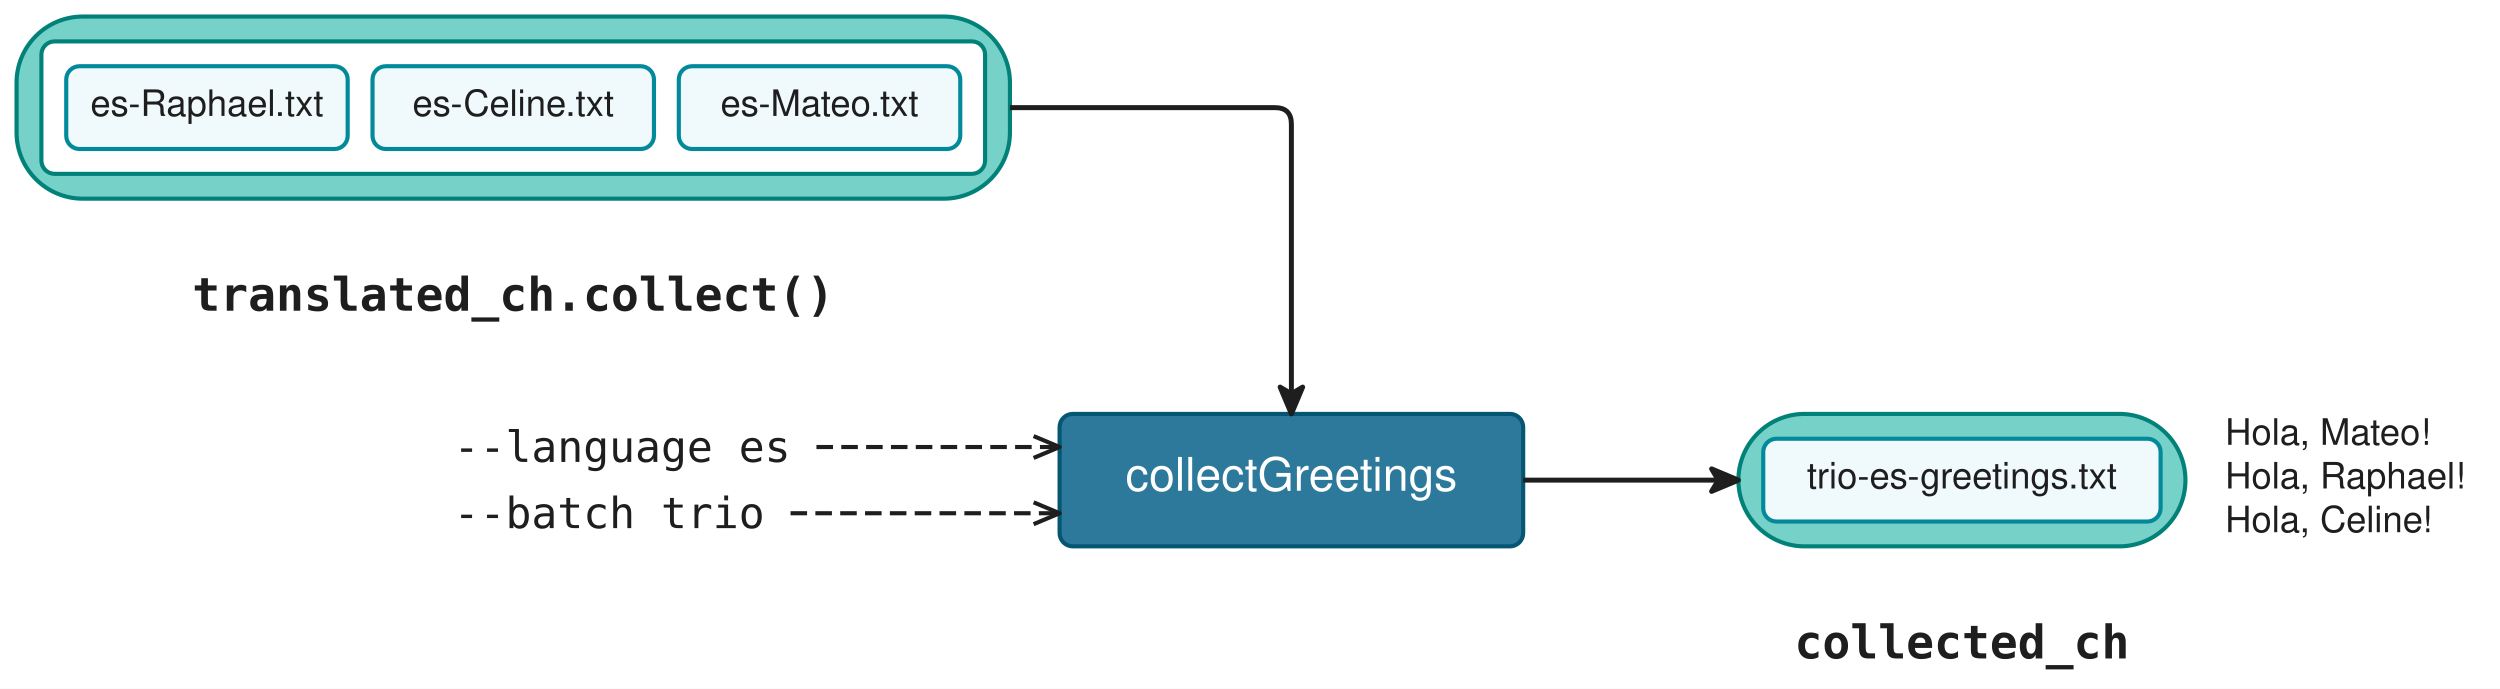
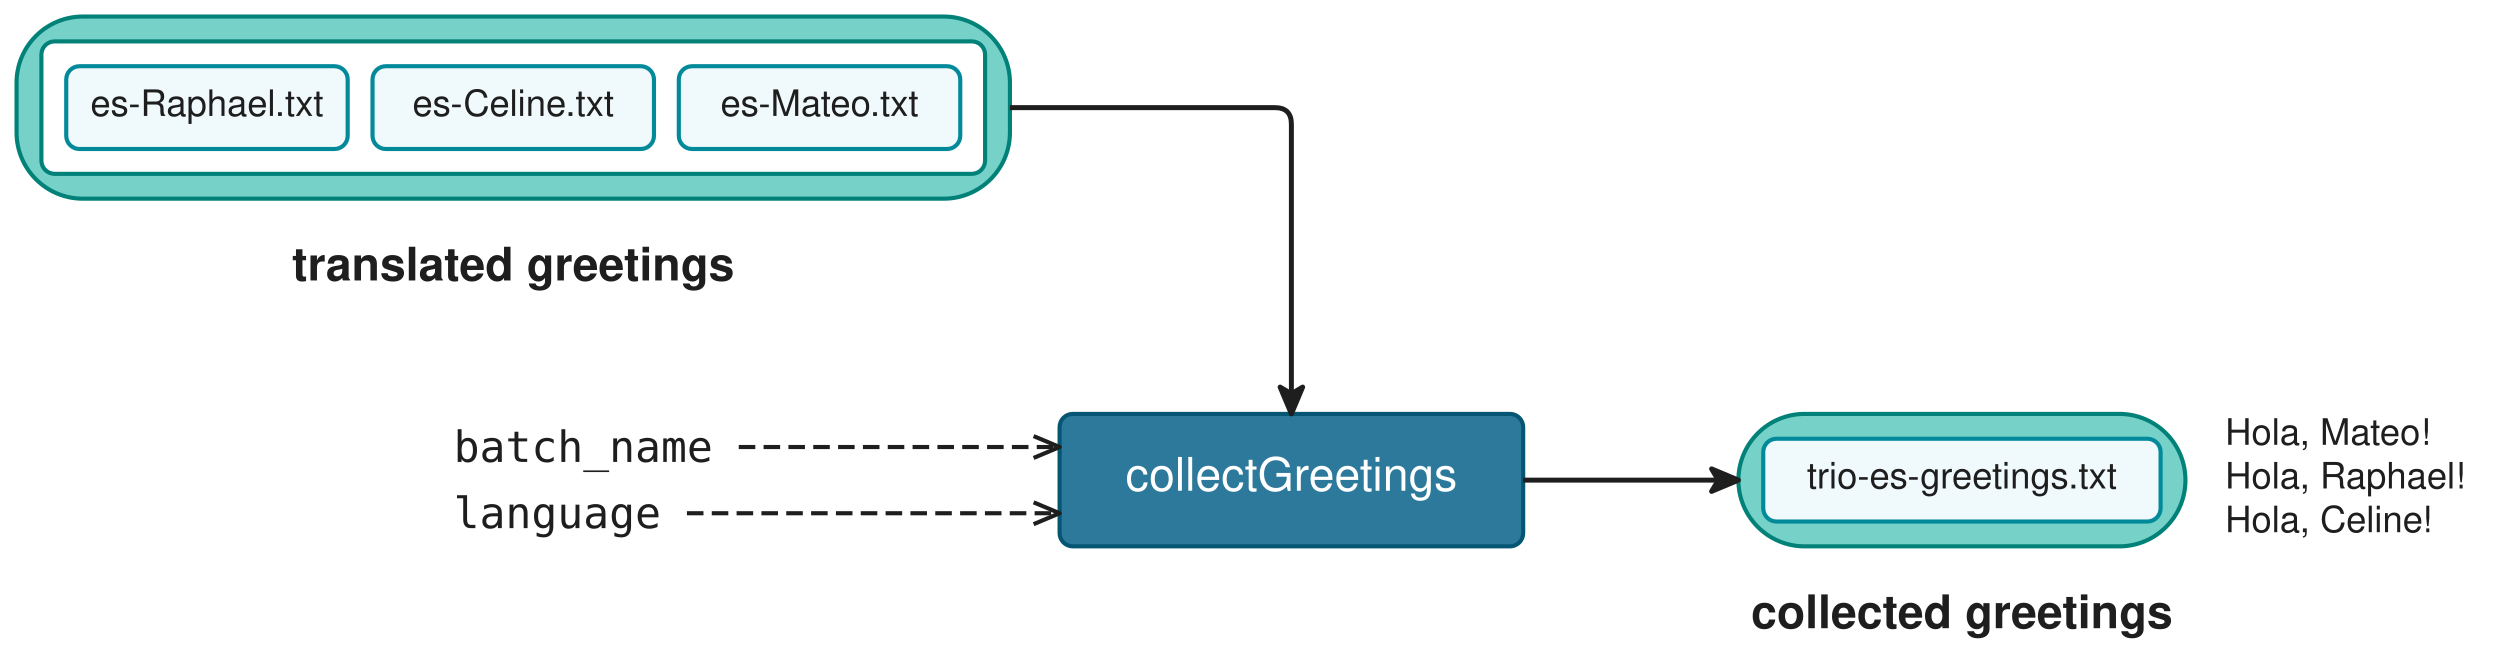
- <svg xmlns="http://www.w3.org/2000/svg" version="1.1" width="1510px" height="416px" viewBox="30 30 1510 416" content="&lt;mxfile host=&quot;drawio&quot;&gt;&lt;diagram id=&quot;page-1&quot; name=&quot;Page-1&quot;&gt;&lt;mxGraphModel grid=&quot;1&quot; gridSize=&quot;10&quot; guides=&quot;1&quot; tooltips=&quot;1&quot; connect=&quot;1&quot; arrows=&quot;1&quot; fold=&quot;1&quot; page=&quot;0&quot; pageScale=&quot;1&quot; pageWidth=&quot;1600&quot; pageHeight=&quot;1000&quot; math=&quot;0&quot; shadow=&quot;0&quot;&gt;&lt;root&gt;&lt;mxCell id=&quot;0&quot; /&gt;&lt;mxCell id=&quot;1&quot; parent=&quot;0&quot; /&gt;&lt;mxCell id=&quot;ch&quot; value=&quot;&quot; style=&quot;rounded=1;absoluteArcSize=1;arcSize=80;fillColor=#76d2c8;strokeColor=#018178;strokeWidth=2.5;fontFamily=Helvetica;fontSize=28;fontColor=#1e1e1e;html=0;whiteSpace=nowrap;container=1;collapsible=0;recursiveResize=0;&quot; vertex=&quot;1&quot; parent=&quot;1&quot;&gt;&lt;mxGeometry x=&quot;40&quot; y=&quot;40&quot; width=&quot;600&quot; height=&quot;110&quot; as=&quot;geometry&quot; /&gt;&lt;/mxCell&gt;&lt;mxCell id=&quot;list&quot; value=&quot;&quot; style=&quot;rounded=1;absoluteArcSize=1;arcSize=16;fillColor=#ffffff;strokeColor=#018178;strokeWidth=2.5;fontFamily=Helvetica;fontSize=22;fontColor=#1e1e1e;html=0;whiteSpace=nowrap;container=1;collapsible=0;recursiveResize=0;&quot; vertex=&quot;1&quot; parent=&quot;ch&quot;&gt;&lt;mxGeometry x=&quot;15&quot; y=&quot;15&quot; width=&quot;570&quot; height=&quot;80&quot; as=&quot;geometry&quot; /&gt;&lt;/mxCell&gt;&lt;mxCell id=&quot;f0&quot; value=&quot;es-Raphael.txt&quot; style=&quot;rounded=1;absoluteArcSize=1;arcSize=16;fillColor=#f0f9fb;strokeColor=#02899a;strokeWidth=2.5;fontFamily=Helvetica;fontSize=22;fontColor=#1e1e1e;html=0;whiteSpace=nowrap;&quot; vertex=&quot;1&quot; parent=&quot;list&quot;&gt;&lt;mxGeometry x=&quot;15&quot; y=&quot;15&quot; width=&quot;170&quot; height=&quot;50&quot; as=&quot;geometry&quot; /&gt;&lt;/mxCell&gt;&lt;mxCell id=&quot;f1&quot; value=&quot;es-Celine.txt&quot; style=&quot;rounded=1;absoluteArcSize=1;arcSize=16;fillColor=#f0f9fb;strokeColor=#02899a;strokeWidth=2.5;fontFamily=Helvetica;fontSize=22;fontColor=#1e1e1e;html=0;whiteSpace=nowrap;&quot; vertex=&quot;1&quot; parent=&quot;list&quot;&gt;&lt;mxGeometry x=&quot;200&quot; y=&quot;15&quot; width=&quot;170&quot; height=&quot;50&quot; as=&quot;geometry&quot; /&gt;&lt;/mxCell&gt;&lt;mxCell id=&quot;f2&quot; value=&quot;es-Mateo.txt&quot; style=&quot;rounded=1;absoluteArcSize=1;arcSize=16;fillColor=#f0f9fb;strokeColor=#02899a;strokeWidth=2.5;fontFamily=Helvetica;fontSize=22;fontColor=#1e1e1e;html=0;whiteSpace=nowrap;&quot; vertex=&quot;1&quot; parent=&quot;list&quot;&gt;&lt;mxGeometry x=&quot;385&quot; y=&quot;15&quot; width=&quot;170&quot; height=&quot;50&quot; as=&quot;geometry&quot; /&gt;&lt;/mxCell&gt;&lt;mxCell id=&quot;ch-cap&quot; value=&quot;translated_ch.collect()&quot; style=&quot;text;align=center;verticalAlign=middle;fontFamily=Menlo;fontSize=28;fontStyle=1;fontColor=#1e1e1e;html=0;whiteSpace=nowrap;&quot; vertex=&quot;1&quot; parent=&quot;1&quot;&gt;&lt;mxGeometry x=&quot;40&quot; y=&quot;190&quot; width=&quot;600&quot; height=&quot;36&quot; as=&quot;geometry&quot; /&gt;&lt;/mxCell&gt;&lt;mxCell id=&quot;cg&quot; value=&quot;collectGreetings&quot; style=&quot;rounded=1;absoluteArcSize=1;arcSize=16;fillColor=#2d799b;strokeColor=#055672;strokeWidth=2.5;fontFamily=Helvetica;fontSize=28;fontColor=#ffffff;html=0;whiteSpace=nowrap;&quot; vertex=&quot;1&quot; parent=&quot;1&quot;&gt;&lt;mxGeometry x=&quot;670&quot; y=&quot;280&quot; width=&quot;280&quot; height=&quot;80&quot; as=&quot;geometry&quot; /&gt;&lt;/mxCell&gt;&lt;mxCell id=&quot;e-in&quot; style=&quot;edgeStyle=orthogonalEdgeStyle;html=0;strokeColor=#1e1e1e;endSize=12;rounded=1;arcSize=40;strokeWidth=3;endArrow=classic;endFill=1;exitX=1;exitY=0.5;exitDx=0;exitDy=0;entryX=0.5;entryY=0;entryDx=0;entryDy=0;&quot; edge=&quot;1&quot; parent=&quot;1&quot; source=&quot;ch&quot; target=&quot;cg&quot;&gt;&lt;mxGeometry relative=&quot;1&quot; as=&quot;geometry&quot;&gt;&lt;Array as=&quot;points&quot;&gt;&lt;mxPoint x=&quot;810&quot; y=&quot;95&quot; /&gt;&lt;/Array&gt;&lt;/mxGeometry&gt;&lt;/mxCell&gt;&lt;mxCell id=&quot;batch&quot; value=&quot;--batch trio&quot; style=&quot;text;align=left;verticalAlign=middle;spacing=0;spacingLeft=4;fontFamily=Menlo;fontSize=26;fontColor=#1e1e1e;html=0;whiteSpace=nowrap;&quot; vertex=&quot;1&quot; parent=&quot;1&quot;&gt;&lt;mxGeometry x=&quot;300&quot; y=&quot;321&quot; width=&quot;207.48&quot; height=&quot;38&quot; as=&quot;geometry&quot; /&gt;&lt;/mxCell&gt;&lt;mxCell id=&quot;lang&quot; value=&quot;--language es&quot; style=&quot;text;align=left;verticalAlign=middle;spacing=0;spacingLeft=4;fontFamily=Menlo;fontSize=26;fontColor=#1e1e1e;html=0;whiteSpace=nowrap;&quot; vertex=&quot;1&quot; parent=&quot;1&quot;&gt;&lt;mxGeometry x=&quot;300&quot; y=&quot;281&quot; width=&quot;223.13&quot; height=&quot;38&quot; as=&quot;geometry&quot; /&gt;&lt;/mxCell&gt;&lt;mxCell id=&quot;e-batch&quot; style=&quot;edgeStyle=none;html=0;strokeColor=#1e1e1e;endSize=12;strokeWidth=2.5;dashed=1;dashPattern=4 2;endArrow=open;endFill=0;exitX=1;exitY=0.5;exitDx=0;exitDy=0;entryX=0;entryY=0.75;entryDx=0;entryDy=0;&quot; edge=&quot;1&quot; parent=&quot;1&quot; source=&quot;batch&quot; target=&quot;cg&quot;&gt;&lt;mxGeometry relative=&quot;1&quot; as=&quot;geometry&quot; /&gt;&lt;/mxCell&gt;&lt;mxCell id=&quot;e-lang&quot; style=&quot;edgeStyle=none;html=0;strokeColor=#1e1e1e;endSize=12;strokeWidth=2.5;dashed=1;dashPattern=4 2;endArrow=open;endFill=0;exitX=1;exitY=0.5;exitDx=0;exitDy=0;entryX=0;entryY=0.25;entryDx=0;entryDy=0;&quot; edge=&quot;1&quot; parent=&quot;1&quot; source=&quot;lang&quot; target=&quot;cg&quot;&gt;&lt;mxGeometry relative=&quot;1&quot; as=&quot;geometry&quot; /&gt;&lt;/mxCell&gt;&lt;mxCell id=&quot;out&quot; value=&quot;&quot; style=&quot;rounded=1;absoluteArcSize=1;arcSize=80;fillColor=#76d2c8;strokeColor=#018178;strokeWidth=2.5;fontFamily=Helvetica;fontSize=28;fontColor=#1e1e1e;html=0;whiteSpace=nowrap;container=1;collapsible=0;recursiveResize=0;&quot; vertex=&quot;1&quot; parent=&quot;1&quot;&gt;&lt;mxGeometry x=&quot;1080&quot; y=&quot;280&quot; width=&quot;270&quot; height=&quot;80&quot; as=&quot;geometry&quot; /&gt;&lt;/mxCell&gt;&lt;mxCell id=&quot;o0&quot; value=&quot;trio-es-greetings.txt&quot; style=&quot;rounded=1;absoluteArcSize=1;arcSize=16;fillColor=#f0f9fb;strokeColor=#02899a;strokeWidth=2.5;fontFamily=Helvetica;fontSize=22;fontColor=#1e1e1e;html=0;whiteSpace=nowrap;&quot; vertex=&quot;1&quot; parent=&quot;out&quot;&gt;&lt;mxGeometry x=&quot;15&quot; y=&quot;15&quot; width=&quot;240&quot; height=&quot;50&quot; as=&quot;geometry&quot; /&gt;&lt;/mxCell&gt;&lt;mxCell id=&quot;out-cap&quot; value=&quot;collected_ch&quot; style=&quot;text;align=center;verticalAlign=middle;fontFamily=Menlo;fontSize=28;fontStyle=1;fontColor=#1e1e1e;html=0;whiteSpace=nowrap;&quot; vertex=&quot;1&quot; parent=&quot;1&quot;&gt;&lt;mxGeometry x=&quot;1080&quot; y=&quot;400&quot; width=&quot;270&quot; height=&quot;36&quot; as=&quot;geometry&quot; /&gt;&lt;/mxCell&gt;&lt;mxCell id=&quot;out-note&quot; value=&quot;Hola, Mateo!&amp;#10;Hola, Raphael!&amp;#10;Hola, Celine!&quot; style=&quot;text;align=left;verticalAlign=middle;spacing=0;spacingLeft=4;fontFamily=Helvetica;fontSize=22;fontColor=#1e1e1e;html=0;whiteSpace=nowrap;&quot; vertex=&quot;1&quot; parent=&quot;1&quot;&gt;&lt;mxGeometry x=&quot;1370&quot; y=&quot;276&quot; width=&quot;160&quot; height=&quot;88&quot; as=&quot;geometry&quot; /&gt;&lt;/mxCell&gt;&lt;mxCell id=&quot;e-out&quot; style=&quot;edgeStyle=none;html=0;strokeColor=#1e1e1e;endSize=12;strokeWidth=3;endArrow=classic;endFill=1;exitX=1;exitY=0.5;exitDx=0;exitDy=0;entryX=0;entryY=0.5;entryDx=0;entryDy=0;&quot; edge=&quot;1&quot; parent=&quot;1&quot; source=&quot;cg&quot; target=&quot;out&quot;&gt;&lt;mxGeometry relative=&quot;1&quot; as=&quot;geometry&quot; /&gt;&lt;/mxCell&gt;&lt;/root&gt;&lt;/mxGraphModel&gt;&lt;/diagram&gt;&lt;/mxfile&gt;">
+ <svg xmlns="http://www.w3.org/2000/svg" version="1.1" width="1510px" height="401px" viewBox="30 30 1510 401" content="&lt;mxfile host=&quot;drawio&quot;&gt;&lt;diagram id=&quot;page-1&quot; name=&quot;Page-1&quot;&gt;&lt;mxGraphModel grid=&quot;1&quot; gridSize=&quot;10&quot; guides=&quot;1&quot; tooltips=&quot;1&quot; connect=&quot;1&quot; arrows=&quot;1&quot; fold=&quot;1&quot; page=&quot;0&quot; pageScale=&quot;1&quot; pageWidth=&quot;1600&quot; pageHeight=&quot;1000&quot; math=&quot;0&quot; shadow=&quot;0&quot;&gt;&lt;root&gt;&lt;mxCell id=&quot;0&quot; /&gt;&lt;mxCell id=&quot;1&quot; parent=&quot;0&quot; /&gt;&lt;mxCell id=&quot;ch&quot; value=&quot;&quot; style=&quot;rounded=1;absoluteArcSize=1;arcSize=80;fillColor=#76d2c8;strokeColor=#018178;strokeWidth=2.5;fontFamily=Helvetica;fontSize=28;fontColor=#1e1e1e;html=0;whiteSpace=nowrap;container=1;collapsible=0;recursiveResize=0;&quot; vertex=&quot;1&quot; parent=&quot;1&quot;&gt;&lt;mxGeometry x=&quot;40&quot; y=&quot;40&quot; width=&quot;600&quot; height=&quot;110&quot; as=&quot;geometry&quot; /&gt;&lt;/mxCell&gt;&lt;mxCell id=&quot;list&quot; value=&quot;&quot; style=&quot;rounded=1;absoluteArcSize=1;arcSize=16;fillColor=#ffffff;strokeColor=#018178;strokeWidth=2.5;fontFamily=Helvetica;fontSize=22;fontColor=#1e1e1e;html=0;whiteSpace=nowrap;container=1;collapsible=0;recursiveResize=0;&quot; vertex=&quot;1&quot; parent=&quot;ch&quot;&gt;&lt;mxGeometry x=&quot;15&quot; y=&quot;15&quot; width=&quot;570&quot; height=&quot;80&quot; as=&quot;geometry&quot; /&gt;&lt;/mxCell&gt;&lt;mxCell id=&quot;f0&quot; value=&quot;es-Raphael.txt&quot; style=&quot;rounded=1;absoluteArcSize=1;arcSize=16;fillColor=#f0f9fb;strokeColor=#02899a;strokeWidth=2.5;fontFamily=Helvetica;fontSize=22;fontColor=#1e1e1e;html=0;whiteSpace=nowrap;&quot; vertex=&quot;1&quot; parent=&quot;list&quot;&gt;&lt;mxGeometry x=&quot;15&quot; y=&quot;15&quot; width=&quot;170&quot; height=&quot;50&quot; as=&quot;geometry&quot; /&gt;&lt;/mxCell&gt;&lt;mxCell id=&quot;f1&quot; value=&quot;es-Celine.txt&quot; style=&quot;rounded=1;absoluteArcSize=1;arcSize=16;fillColor=#f0f9fb;strokeColor=#02899a;strokeWidth=2.5;fontFamily=Helvetica;fontSize=22;fontColor=#1e1e1e;html=0;whiteSpace=nowrap;&quot; vertex=&quot;1&quot; parent=&quot;list&quot;&gt;&lt;mxGeometry x=&quot;200&quot; y=&quot;15&quot; width=&quot;170&quot; height=&quot;50&quot; as=&quot;geometry&quot; /&gt;&lt;/mxCell&gt;&lt;mxCell id=&quot;f2&quot; value=&quot;es-Mateo.txt&quot; style=&quot;rounded=1;absoluteArcSize=1;arcSize=16;fillColor=#f0f9fb;strokeColor=#02899a;strokeWidth=2.5;fontFamily=Helvetica;fontSize=22;fontColor=#1e1e1e;html=0;whiteSpace=nowrap;&quot; vertex=&quot;1&quot; parent=&quot;list&quot;&gt;&lt;mxGeometry x=&quot;385&quot; y=&quot;15&quot; width=&quot;170&quot; height=&quot;50&quot; as=&quot;geometry&quot; /&gt;&lt;/mxCell&gt;&lt;mxCell id=&quot;ch-cap&quot; value=&quot;translated greetings&quot; style=&quot;text;align=center;verticalAlign=middle;fontFamily=Helvetica;fontSize=28;fontStyle=1;fontColor=#1e1e1e;html=0;whiteSpace=nowrap;&quot; vertex=&quot;1&quot; parent=&quot;1&quot;&gt;&lt;mxGeometry x=&quot;40&quot; y=&quot;175&quot; width=&quot;600&quot; height=&quot;36&quot; as=&quot;geometry&quot; /&gt;&lt;/mxCell&gt;&lt;mxCell id=&quot;cg&quot; value=&quot;collectGreetings&quot; style=&quot;rounded=1;absoluteArcSize=1;arcSize=16;fillColor=#2d799b;strokeColor=#055672;strokeWidth=2.5;fontFamily=Helvetica;fontSize=28;fontColor=#ffffff;html=0;whiteSpace=nowrap;&quot; vertex=&quot;1&quot; parent=&quot;1&quot;&gt;&lt;mxGeometry x=&quot;670&quot; y=&quot;280&quot; width=&quot;280&quot; height=&quot;80&quot; as=&quot;geometry&quot; /&gt;&lt;/mxCell&gt;&lt;mxCell id=&quot;e-in&quot; style=&quot;edgeStyle=orthogonalEdgeStyle;html=0;strokeColor=#1e1e1e;endSize=12;rounded=1;arcSize=40;strokeWidth=3;endArrow=classic;endFill=1;exitX=1;exitY=0.5;exitDx=0;exitDy=0;entryX=0.5;entryY=0;entryDx=0;entryDy=0;&quot; edge=&quot;1&quot; parent=&quot;1&quot; source=&quot;ch&quot; target=&quot;cg&quot;&gt;&lt;mxGeometry relative=&quot;1&quot; as=&quot;geometry&quot;&gt;&lt;Array as=&quot;points&quot;&gt;&lt;mxPoint x=&quot;810&quot; y=&quot;95&quot; /&gt;&lt;/Array&gt;&lt;/mxGeometry&gt;&lt;/mxCell&gt;&lt;mxCell id=&quot;batch&quot; value=&quot;batch_name&quot; style=&quot;text;align=left;verticalAlign=middle;spacing=0;spacingLeft=4;fontFamily=Menlo;fontSize=26;fontColor=#1e1e1e;html=0;whiteSpace=nowrap;&quot; vertex=&quot;1&quot; parent=&quot;1&quot;&gt;&lt;mxGeometry x=&quot;300&quot; y=&quot;281&quot; width=&quot;176.2&quot; height=&quot;38&quot; as=&quot;geometry&quot; /&gt;&lt;/mxCell&gt;&lt;mxCell id=&quot;lang&quot; value=&quot;language&quot; style=&quot;text;align=left;verticalAlign=middle;spacing=0;spacingLeft=4;fontFamily=Menlo;fontSize=26;fontColor=#1e1e1e;html=0;whiteSpace=nowrap;&quot; vertex=&quot;1&quot; parent=&quot;1&quot;&gt;&lt;mxGeometry x=&quot;300&quot; y=&quot;321&quot; width=&quot;144.9&quot; height=&quot;38&quot; as=&quot;geometry&quot; /&gt;&lt;/mxCell&gt;&lt;mxCell id=&quot;e-batch&quot; style=&quot;edgeStyle=none;html=0;strokeColor=#1e1e1e;endSize=12;strokeWidth=2.5;dashed=1;dashPattern=4 2;endArrow=open;endFill=0;exitX=1;exitY=0.5;exitDx=0;exitDy=0;entryX=0;entryY=0.25;entryDx=0;entryDy=0;&quot; edge=&quot;1&quot; parent=&quot;1&quot; source=&quot;batch&quot; target=&quot;cg&quot;&gt;&lt;mxGeometry relative=&quot;1&quot; as=&quot;geometry&quot; /&gt;&lt;/mxCell&gt;&lt;mxCell id=&quot;e-lang&quot; style=&quot;edgeStyle=none;html=0;strokeColor=#1e1e1e;endSize=12;strokeWidth=2.5;dashed=1;dashPattern=4 2;endArrow=open;endFill=0;exitX=1;exitY=0.5;exitDx=0;exitDy=0;entryX=0;entryY=0.75;entryDx=0;entryDy=0;&quot; edge=&quot;1&quot; parent=&quot;1&quot; source=&quot;lang&quot; target=&quot;cg&quot;&gt;&lt;mxGeometry relative=&quot;1&quot; as=&quot;geometry&quot; /&gt;&lt;/mxCell&gt;&lt;mxCell id=&quot;out&quot; value=&quot;&quot; style=&quot;rounded=1;absoluteArcSize=1;arcSize=80;fillColor=#76d2c8;strokeColor=#018178;strokeWidth=2.5;fontFamily=Helvetica;fontSize=28;fontColor=#1e1e1e;html=0;whiteSpace=nowrap;container=1;collapsible=0;recursiveResize=0;&quot; vertex=&quot;1&quot; parent=&quot;1&quot;&gt;&lt;mxGeometry x=&quot;1080&quot; y=&quot;280&quot; width=&quot;270&quot; height=&quot;80&quot; as=&quot;geometry&quot; /&gt;&lt;/mxCell&gt;&lt;mxCell id=&quot;o0&quot; value=&quot;trio-es-greetings.txt&quot; style=&quot;rounded=1;absoluteArcSize=1;arcSize=16;fillColor=#f0f9fb;strokeColor=#02899a;strokeWidth=2.5;fontFamily=Helvetica;fontSize=22;fontColor=#1e1e1e;html=0;whiteSpace=nowrap;&quot; vertex=&quot;1&quot; parent=&quot;out&quot;&gt;&lt;mxGeometry x=&quot;15&quot; y=&quot;15&quot; width=&quot;240&quot; height=&quot;50&quot; as=&quot;geometry&quot; /&gt;&lt;/mxCell&gt;&lt;mxCell id=&quot;out-cap&quot; value=&quot;collected greetings&quot; style=&quot;text;align=center;verticalAlign=middle;fontFamily=Helvetica;fontSize=28;fontStyle=1;fontColor=#1e1e1e;html=0;whiteSpace=nowrap;&quot; vertex=&quot;1&quot; parent=&quot;1&quot;&gt;&lt;mxGeometry x=&quot;1080&quot; y=&quot;385&quot; width=&quot;270&quot; height=&quot;36&quot; as=&quot;geometry&quot; /&gt;&lt;/mxCell&gt;&lt;mxCell id=&quot;out-note&quot; value=&quot;Hola, Mateo!&amp;#10;Hola, Raphael!&amp;#10;Hola, Celine!&quot; style=&quot;text;align=left;verticalAlign=middle;spacing=0;spacingLeft=4;fontFamily=Helvetica;fontSize=22;fontColor=#1e1e1e;html=0;whiteSpace=nowrap;&quot; vertex=&quot;1&quot; parent=&quot;1&quot;&gt;&lt;mxGeometry x=&quot;1370&quot; y=&quot;276&quot; width=&quot;160&quot; height=&quot;88&quot; as=&quot;geometry&quot; /&gt;&lt;/mxCell&gt;&lt;mxCell id=&quot;e-out&quot; style=&quot;edgeStyle=none;html=0;strokeColor=#1e1e1e;endSize=12;strokeWidth=3;endArrow=classic;endFill=1;exitX=1;exitY=0.5;exitDx=0;exitDy=0;entryX=0;entryY=0.5;entryDx=0;entryDy=0;&quot; edge=&quot;1&quot; parent=&quot;1&quot; source=&quot;cg&quot; target=&quot;out&quot;&gt;&lt;mxGeometry relative=&quot;1&quot; as=&quot;geometry&quot; /&gt;&lt;/mxCell&gt;&lt;/root&gt;&lt;/mxGraphModel&gt;&lt;/diagram&gt;&lt;/mxfile&gt;">
  <g>
-     <rect x="30" y="30" width="1510" height="416" fill="#ffffff" />
+     <rect x="30" y="30" width="1510" height="401" fill="#ffffff" />
    <rect x="40" y="40" width="600" height="110" rx="40" fill="#76d2c8" stroke="#018178" stroke-width="2.5" />
-     <text x="340" y="208" font-family="Menlo, Consolas, monospace" font-size="28px" fill="#1e1e1e" text-anchor="middle" dominant-baseline="central" font-weight="bold" xml:space="preserve">translated_ch.collect()</text>
+     <text x="340" y="193" font-family="Helvetica, Arial, sans-serif" font-size="28px" fill="#1e1e1e" text-anchor="middle" dominant-baseline="central" font-weight="bold" xml:space="preserve">translated greetings</text>
    <rect x="670" y="280" width="280" height="80" rx="8" fill="#2d799b" stroke="#055672" stroke-width="2.5" />
    <text x="810" y="320" font-family="Helvetica, Arial, sans-serif" font-size="28px" fill="#ffffff" text-anchor="middle" dominant-baseline="central" xml:space="preserve">collectGreetings</text>
-     <text x="304" y="340" font-family="Menlo, Consolas, monospace" font-size="26px" fill="#1e1e1e" text-anchor="start" dominant-baseline="central" xml:space="preserve">--batch trio</text>
-     <text x="304" y="300" font-family="Menlo, Consolas, monospace" font-size="26px" fill="#1e1e1e" text-anchor="start" dominant-baseline="central" xml:space="preserve">--language es</text>
+     <text x="304" y="300" font-family="Menlo, Consolas, monospace" font-size="26px" fill="#1e1e1e" text-anchor="start" dominant-baseline="central" xml:space="preserve">batch_name</text>
+     <text x="304" y="340" font-family="Menlo, Consolas, monospace" font-size="26px" fill="#1e1e1e" text-anchor="start" dominant-baseline="central" xml:space="preserve">language</text>
    <rect x="1080" y="280" width="270" height="80" rx="40" fill="#76d2c8" stroke="#018178" stroke-width="2.5" />
-     <text x="1215" y="418" font-family="Menlo, Consolas, monospace" font-size="28px" fill="#1e1e1e" text-anchor="middle" dominant-baseline="central" font-weight="bold" xml:space="preserve">collected_ch</text>
+     <text x="1215" y="403" font-family="Helvetica, Arial, sans-serif" font-size="28px" fill="#1e1e1e" text-anchor="middle" dominant-baseline="central" font-weight="bold" xml:space="preserve">collected greetings</text>
    <text x="1374" y="293.6" font-family="Helvetica, Arial, sans-serif" font-size="22px" fill="#1e1e1e" text-anchor="start" dominant-baseline="central" xml:space="preserve">Hola, Mateo!</text>
    <text x="1374" y="320" font-family="Helvetica, Arial, sans-serif" font-size="22px" fill="#1e1e1e" text-anchor="start" dominant-baseline="central" xml:space="preserve">Hola, Raphael!</text>
    <text x="1374" y="346.4" font-family="Helvetica, Arial, sans-serif" font-size="22px" fill="#1e1e1e" text-anchor="start" dominant-baseline="central" xml:space="preserve">Hola, Celine!</text>
    <rect x="55" y="55" width="570" height="80" rx="8" fill="#ffffff" stroke="#018178" stroke-width="2.5" />
    <rect x="1095" y="295" width="240" height="50" rx="8" fill="#f0f9fb" stroke="#02899a" stroke-width="2.5" />
    <text x="1215" y="320" font-family="Helvetica, Arial, sans-serif" font-size="22px" fill="#1e1e1e" text-anchor="middle" dominant-baseline="central" xml:space="preserve">trio-es-greetings.txt</text>
    <rect x="70" y="70" width="170" height="50" rx="8" fill="#f0f9fb" stroke="#02899a" stroke-width="2.5" />
    <text x="155" y="95" font-family="Helvetica, Arial, sans-serif" font-size="22px" fill="#1e1e1e" text-anchor="middle" dominant-baseline="central" xml:space="preserve">es-Raphael.txt</text>
    <rect x="255" y="70" width="170" height="50" rx="8" fill="#f0f9fb" stroke="#02899a" stroke-width="2.5" />
    <text x="340" y="95" font-family="Helvetica, Arial, sans-serif" font-size="22px" fill="#1e1e1e" text-anchor="middle" dominant-baseline="central" xml:space="preserve">es-Celine.txt</text>
    <rect x="440" y="70" width="170" height="50" rx="8" fill="#f0f9fb" stroke="#02899a" stroke-width="2.5" />
    <text x="525" y="95" font-family="Helvetica, Arial, sans-serif" font-size="22px" fill="#1e1e1e" text-anchor="middle" dominant-baseline="central" xml:space="preserve">es-Mateo.txt</text>
    <path d="M640 95 L800 95 Q810 95 810 105 L810 267.85" fill="none" stroke="#1e1e1e" stroke-width="3" />
    <path d="M810 280 L803.2 263.8 L810 267.85 L816.8 263.8 Z" fill="#1e1e1e" stroke="#1e1e1e" stroke-width="3" stroke-linejoin="round" />
-     <path d="M507.48 340 L668.75 340" fill="none" stroke="#1e1e1e" stroke-width="2.5" stroke-dasharray="10 5" />
+     <path d="M476.2 300 L668.75 300" fill="none" stroke="#1e1e1e" stroke-width="2.5" stroke-dasharray="10 5" />
+     <path d="M654.3 306.59 L670 300 L654.3 293.41" fill="none" stroke="#1e1e1e" stroke-width="2.5" stroke-linejoin="round" />
+     <path d="M444.9 340 L668.75 340" fill="none" stroke="#1e1e1e" stroke-width="2.5" stroke-dasharray="10 5" />
    <path d="M654.3 346.59 L670 340 L654.3 333.41" fill="none" stroke="#1e1e1e" stroke-width="2.5" stroke-linejoin="round" />
-     <path d="M523.13 300 L668.75 300" fill="none" stroke="#1e1e1e" stroke-width="2.5" stroke-dasharray="10 5" />
-     <path d="M654.3 306.59 L670 300 L654.3 293.41" fill="none" stroke="#1e1e1e" stroke-width="2.5" stroke-linejoin="round" />
    <path d="M950 320 L1067.85 320" fill="none" stroke="#1e1e1e" stroke-width="3" />
    <path d="M1080 320 L1063.8 326.8 L1067.85 320 L1063.8 313.2 Z" fill="#1e1e1e" stroke="#1e1e1e" stroke-width="3" stroke-linejoin="round" />
  </g>
</svg>
